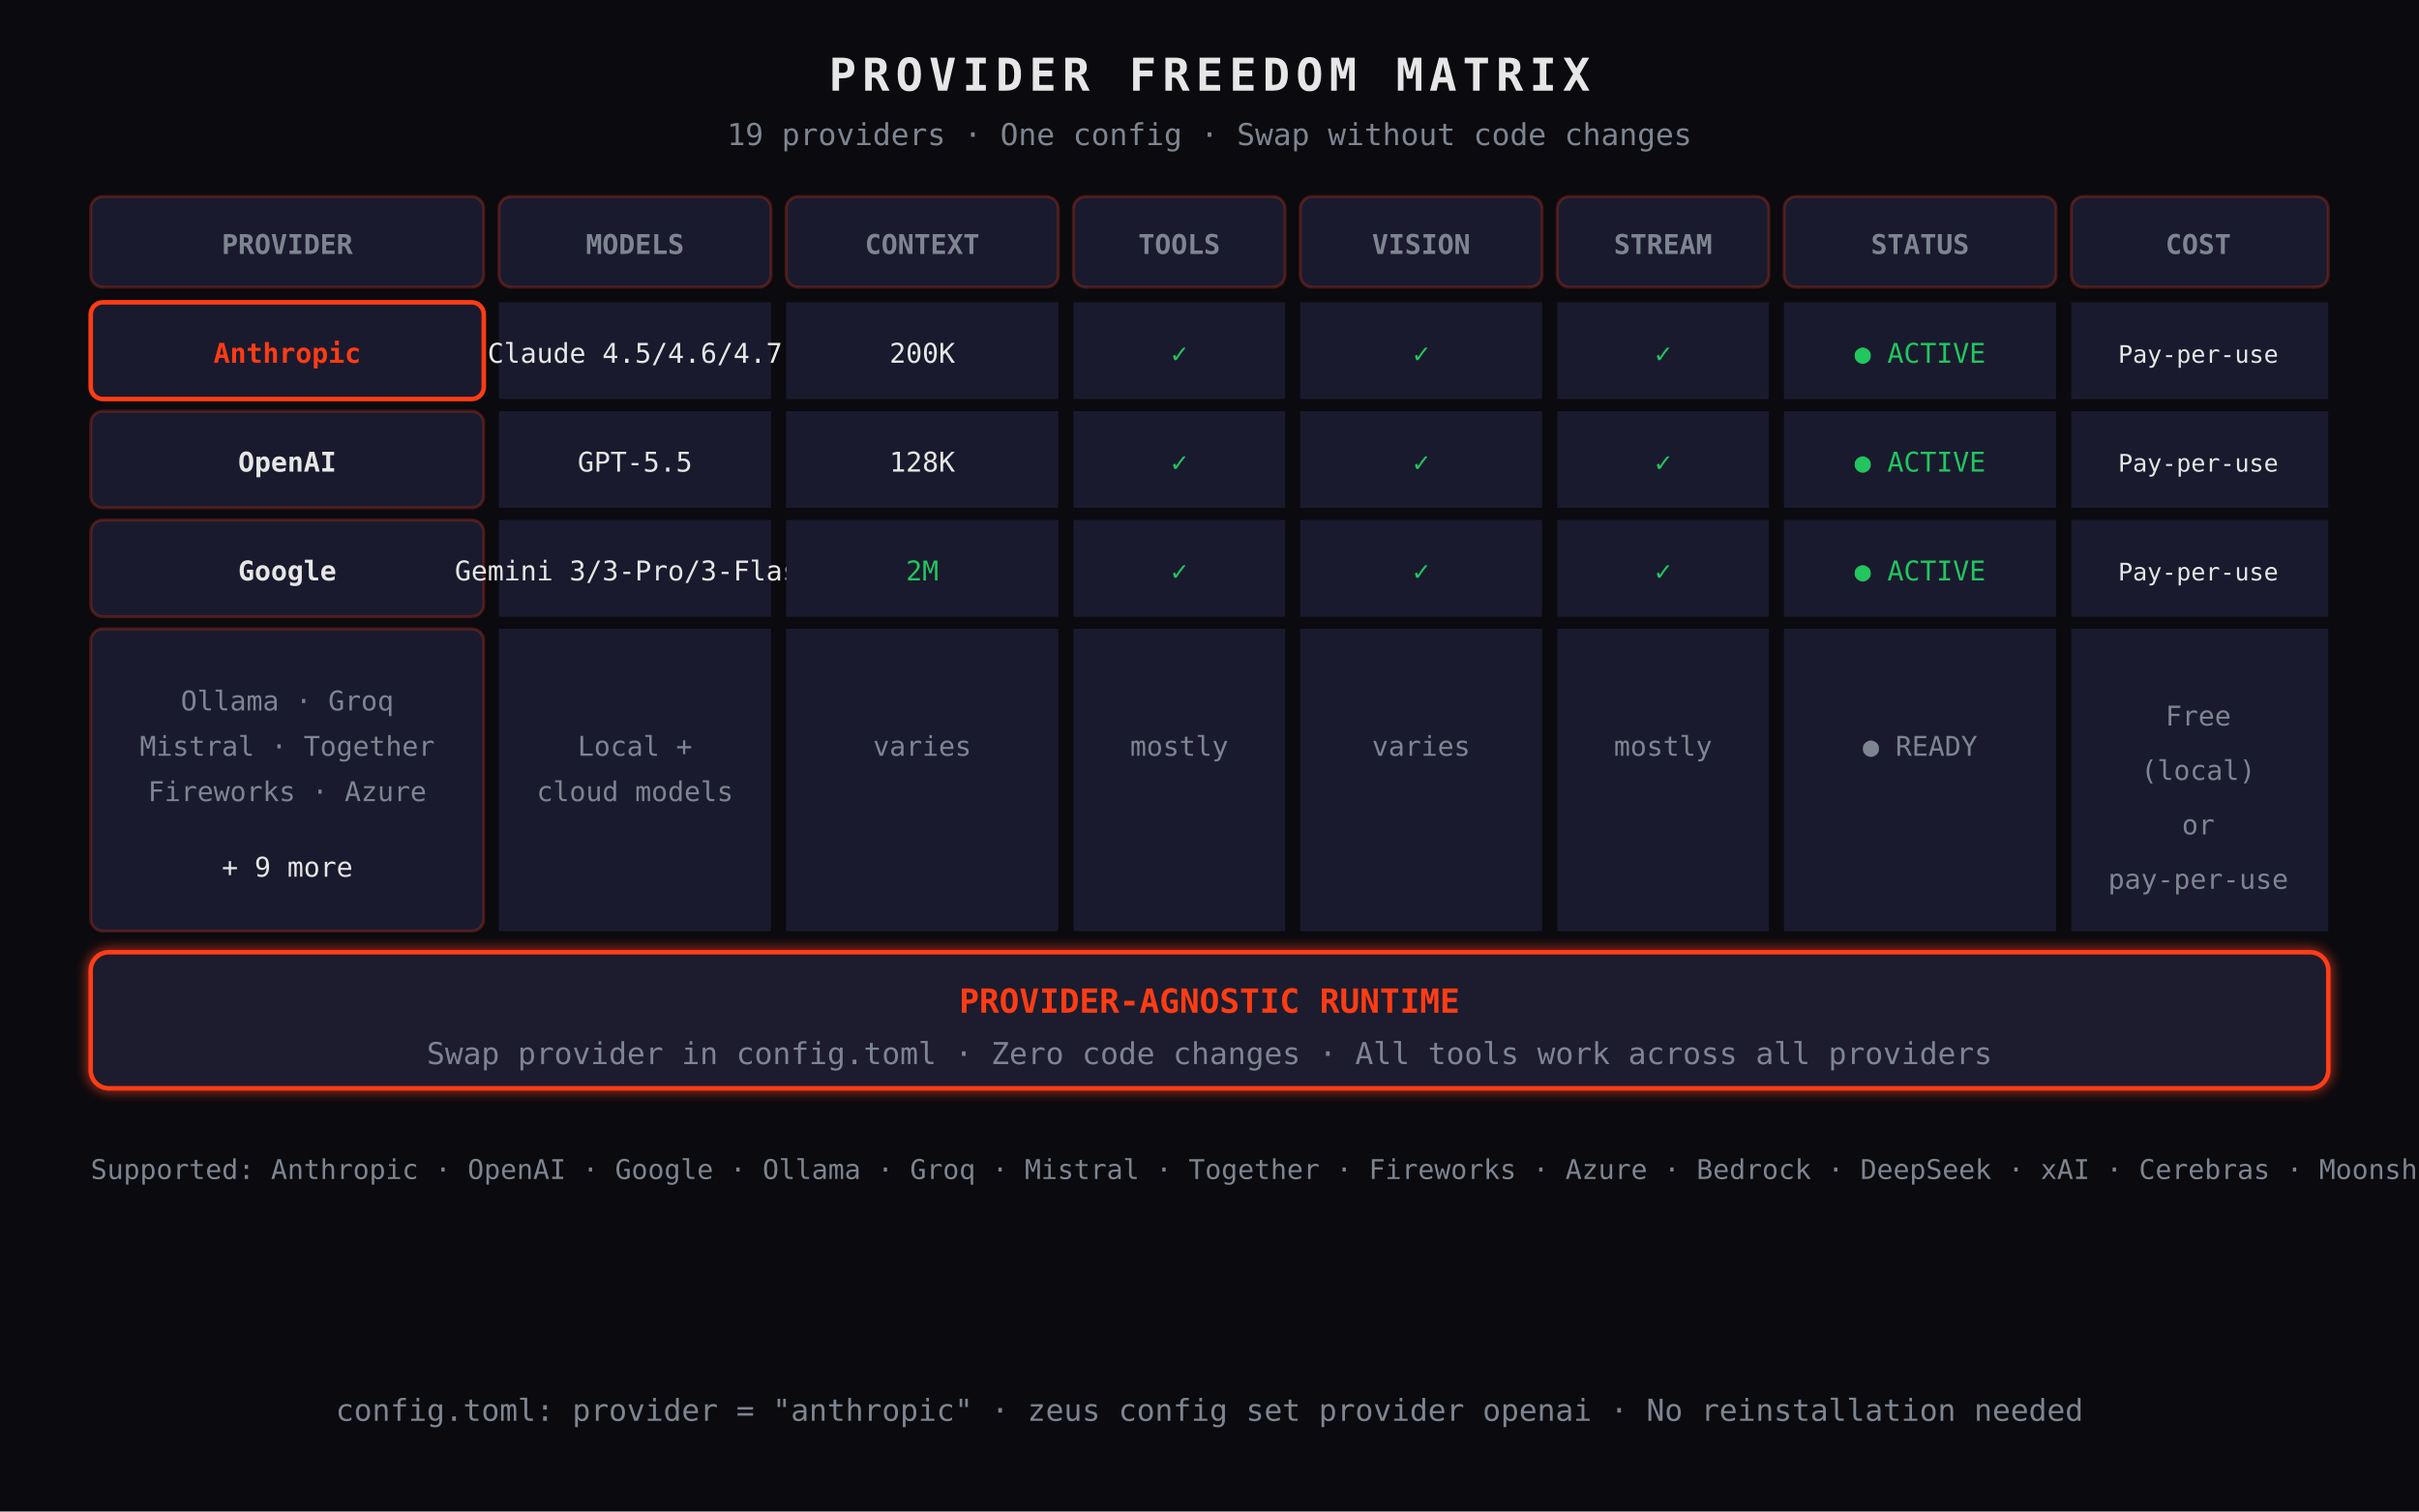
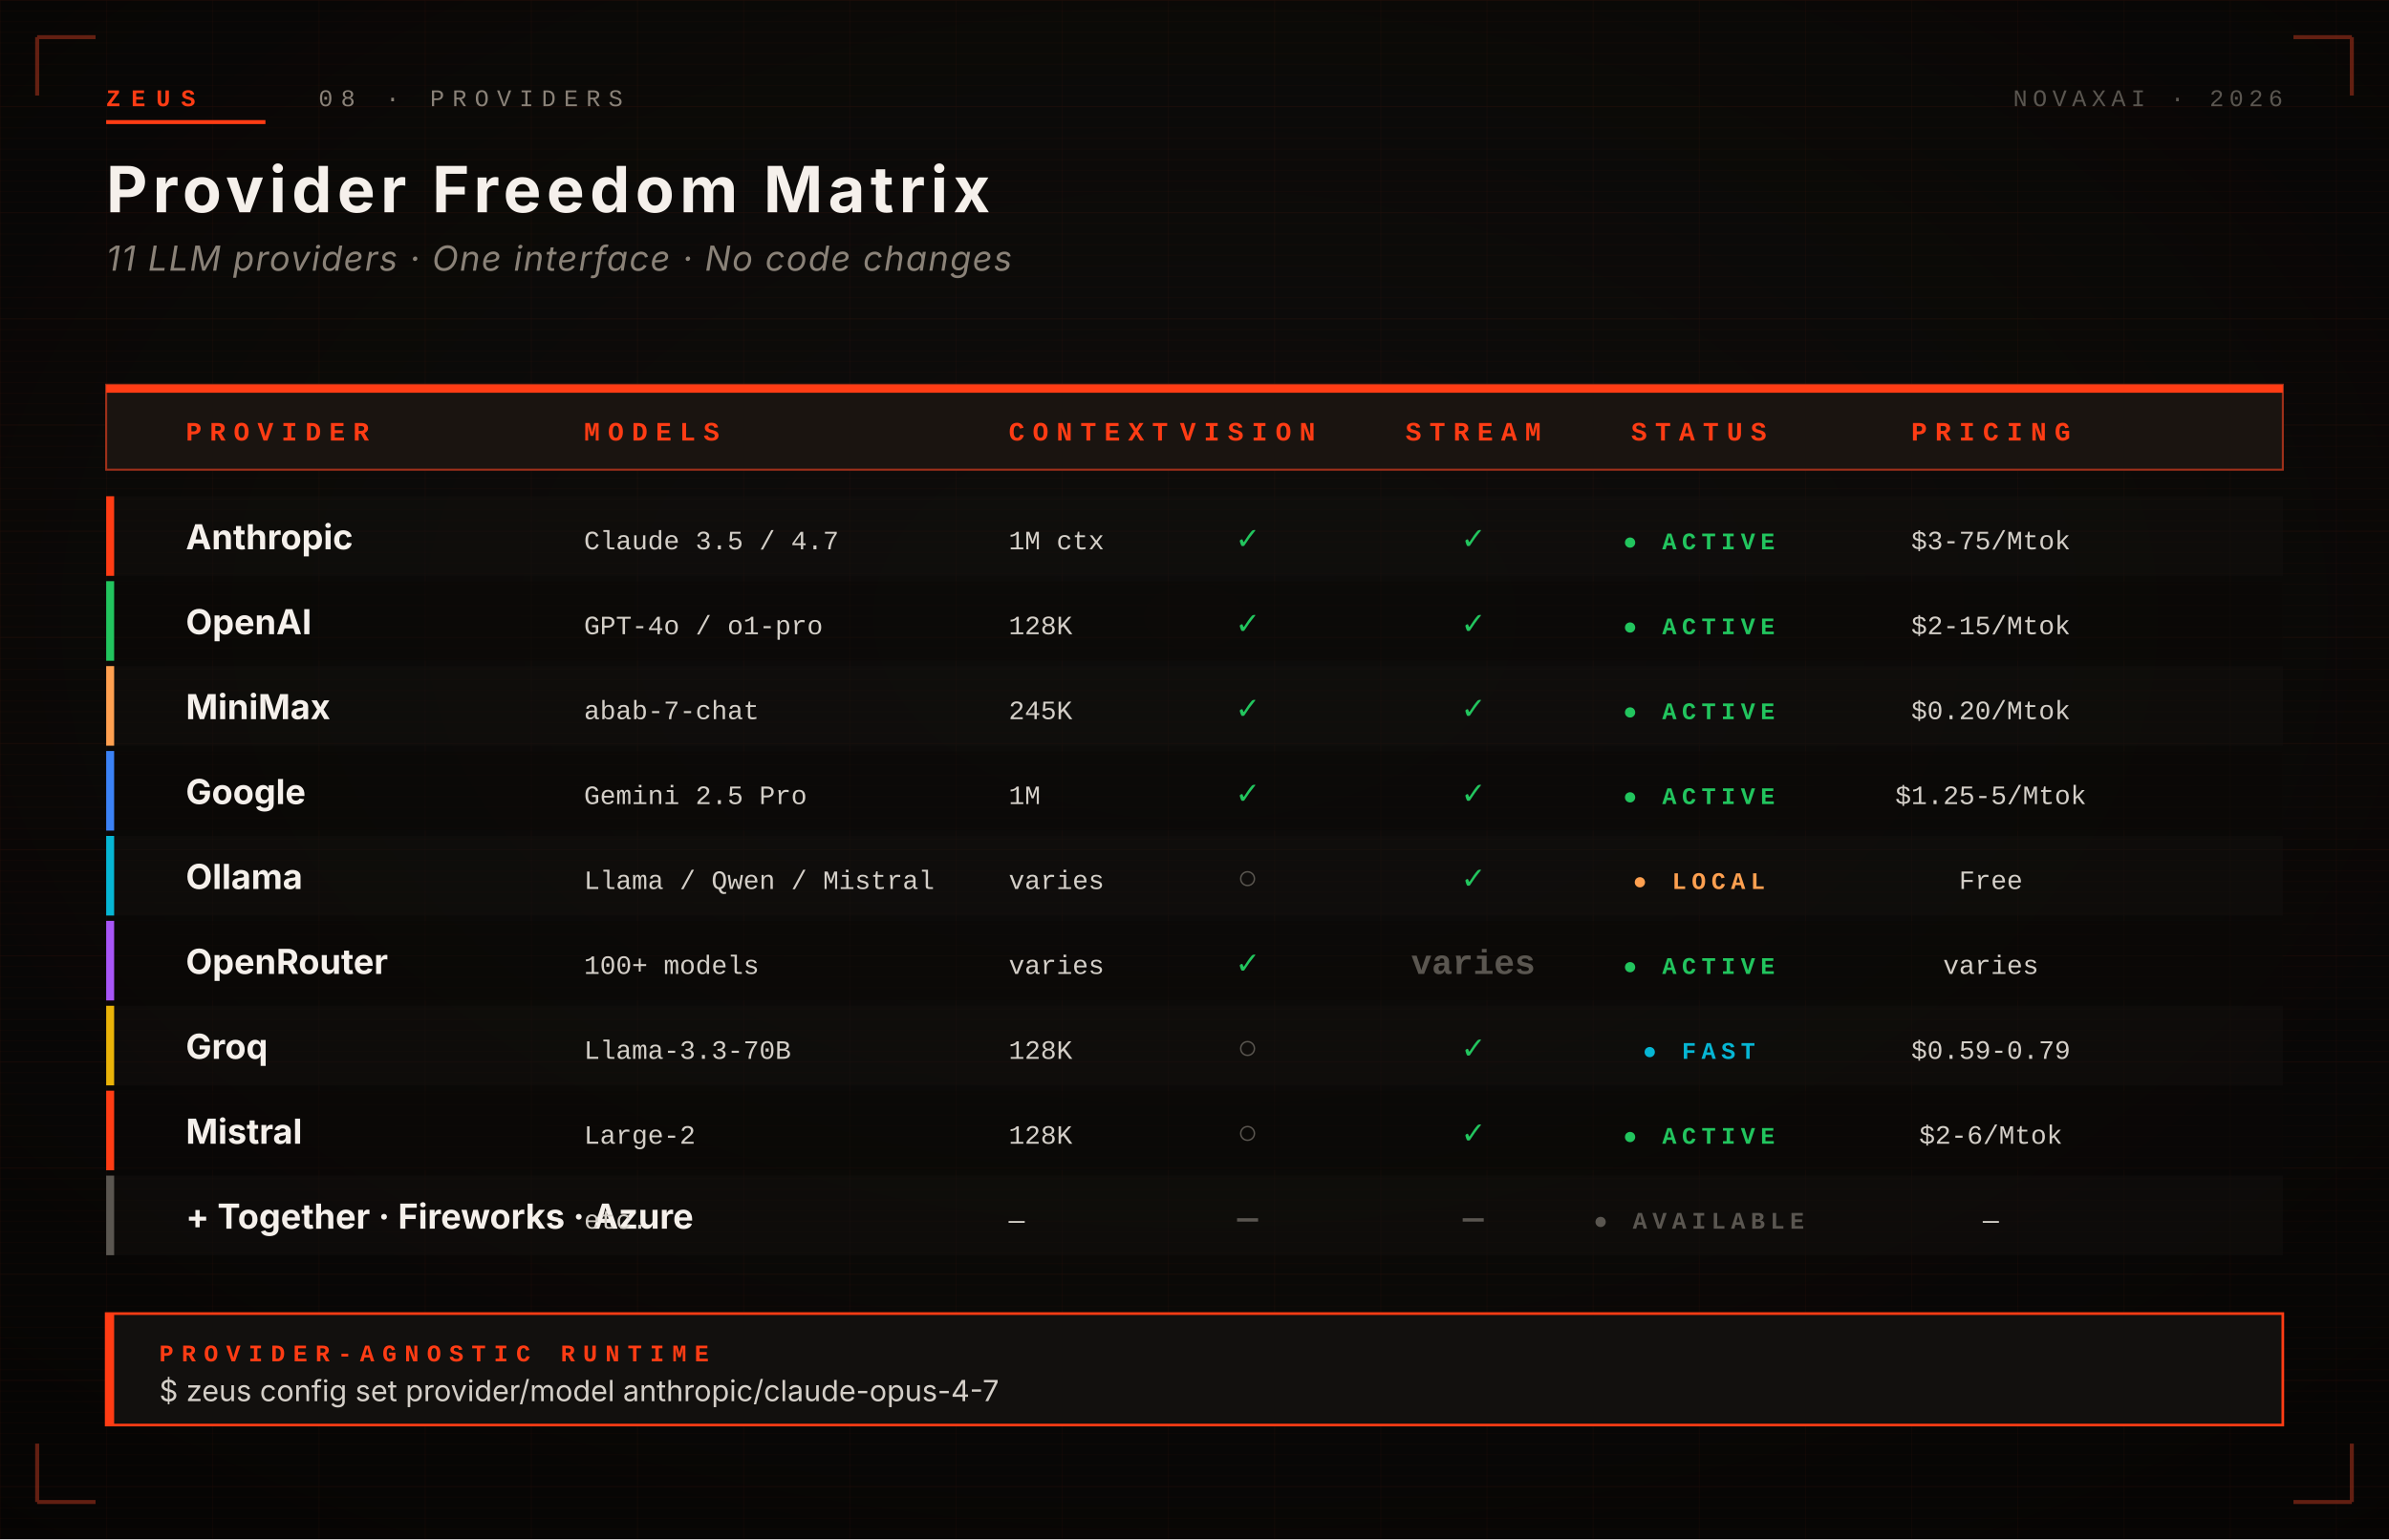
- <svg xmlns="http://www.w3.org/2000/svg" viewBox="0 0 800 500">
+ <svg xmlns="http://www.w3.org/2000/svg" viewBox="0 0 900 580">
  <defs>
-     <filter id="glow" x="-20%" y="-20%" width="140%" height="140%">
-       <feGaussianBlur stdDeviation="2" result="coloredBlur" />
+     <filter id="glow-soft" x="-50%" y="-50%" width="200%" height="200%">
+       <feGaussianBlur stdDeviation="4" result="b" />
      <feMerge>
-         <feMergeNode in="coloredBlur" />
+         <feMergeNode in="b" />
        <feMergeNode in="SourceGraphic" />
      </feMerge>
    </filter>
+     <filter id="glow-strong" x="-100%" y="-100%" width="300%" height="300%">
+       <feGaussianBlur stdDeviation="8" result="b1" />
+       <feGaussianBlur stdDeviation="3" in="SourceGraphic" result="b2" />
+       <feMerge>
+         <feMergeNode in="b1" />
+         <feMergeNode in="b2" />
+         <feMergeNode in="SourceGraphic" />
+       </feMerge>
+     </filter>
+     <filter id="glow-inner" x="-20%" y="-20%" width="140%" height="140%">
+       <feGaussianBlur stdDeviation="2" result="b" />
+       <feMerge>
+         <feMergeNode in="b" />
+         <feMergeNode in="SourceGraphic" />
+       </feMerge>
+     </filter>
+     <radialGradient id="bg-rad" cx="50%" cy="40%" r="80%">
+       <stop offset="0%" stop-color="#12100e" stop-opacity="0.7" />
+       <stop offset="100%" stop-color="#050403" stop-opacity="1" />
+     </radialGradient>
+     <pattern id="scanlines" x="0" y="0" width="4" height="4" patternUnits="userSpaceOnUse">
+       <line x1="0" y1="0" x2="4" y2="0" stroke="#ff3c14" stroke-width="0.4" opacity="0.04" />
+     </pattern>
+     <pattern id="grid" x="0" y="0" width="40" height="40" patternUnits="userSpaceOnUse">
+       <path d="M 40 0 L 0 0 0 40" fill="none" stroke="#ff3c14" stroke-width="0.5" opacity="0.05" />
+     </pattern>
+     <marker id="arrow" markerWidth="10" markerHeight="10" refX="9" refY="5" orient="auto">
+       <path d="M0,1 L0,9 L10,5 Z" fill="#ff3c14" />
+     </marker>
+     <marker id="arrow-amber" markerWidth="10" markerHeight="10" refX="9" refY="5" orient="auto">
+       <path d="M0,1 L0,9 L10,5 Z" fill="#ffa050" />
+     </marker>
+     <marker id="arrow-green" markerWidth="10" markerHeight="10" refX="9" refY="5" orient="auto">
+       <path d="M0,1 L0,9 L10,5 Z" fill="#22c55e" />
+     </marker>
+     <marker id="arrow-cyan" markerWidth="10" markerHeight="10" refX="9" refY="5" orient="auto">
+       <path d="M0,1 L0,9 L10,5 Z" fill="#06b6d4" />
+     </marker>
+     <radialGradient id="core-rad" cx="50%" cy="50%" r="50%">
+       <stop offset="0%" stop-color="#ff6842" stop-opacity="0.9" />
+       <stop offset="60%" stop-color="#ff3c14" stop-opacity="0.4" />
+       <stop offset="100%" stop-color="#ff3c14" stop-opacity="0" />
+     </radialGradient>
+     <radialGradient id="orb-crimson" cx="50%" cy="50%" r="50%">
+       <stop offset="0%" stop-color="#ff3c14" stop-opacity="0.5" />
+       <stop offset="100%" stop-color="#ff3c14" stop-opacity="0" />
+     </radialGradient>
+     <radialGradient id="orb-amber" cx="50%" cy="50%" r="50%">
+       <stop offset="0%" stop-color="#ffa050" stop-opacity="0.4" />
+       <stop offset="100%" stop-color="#ffa050" stop-opacity="0" />
+     </radialGradient>
+     <radialGradient id="orb-green" cx="50%" cy="50%" r="50%">
+       <stop offset="0%" stop-color="#22c55e" stop-opacity="0.3" />
+       <stop offset="100%" stop-color="#22c55e" stop-opacity="0" />
+     </radialGradient>
+     <radialGradient id="orb-cyan" cx="50%" cy="50%" r="50%">
+       <stop offset="0%" stop-color="#06b6d4" stop-opacity="0.4" />
+       <stop offset="100%" stop-color="#06b6d4" stop-opacity="0" />
+     </radialGradient>
  </defs>
-   <rect width="800" height="500" fill="#0a0a0f" />
-   <text x="400" y="30" text-anchor="middle" fill="#e6e6e6" font-family="monospace" font-size="15" font-weight="bold" letter-spacing="2">PROVIDER FREEDOM MATRIX</text>
-   <text x="400" y="48" text-anchor="middle" fill="#7d8590" font-family="monospace" font-size="10">19 providers · One config · Swap without code changes</text>
-   <rect x="30" y="65" width="130" height="30" rx="4" fill="#1a1a2e" stroke="rgba(255,60,20,0.25)" stroke-width="1" />
-   <text x="95" y="84" text-anchor="middle" fill="#7d8590" font-family="monospace" font-size="9" font-weight="bold">PROVIDER</text>
-   <rect x="165" y="65" width="90" height="30" rx="4" fill="#1a1a2e" stroke="rgba(255,60,20,0.25)" stroke-width="1" />
-   <text x="210" y="84" text-anchor="middle" fill="#7d8590" font-family="monospace" font-size="9" font-weight="bold">MODELS</text>
-   <rect x="260" y="65" width="90" height="30" rx="4" fill="#1a1a2e" stroke="rgba(255,60,20,0.25)" stroke-width="1" />
-   <text x="305" y="84" text-anchor="middle" fill="#7d8590" font-family="monospace" font-size="9" font-weight="bold">CONTEXT</text>
-   <rect x="355" y="65" width="70" height="30" rx="4" fill="#1a1a2e" stroke="rgba(255,60,20,0.25)" stroke-width="1" />
-   <text x="390" y="84" text-anchor="middle" fill="#7d8590" font-family="monospace" font-size="9" font-weight="bold">TOOLS</text>
-   <rect x="430" y="65" width="80" height="30" rx="4" fill="#1a1a2e" stroke="rgba(255,60,20,0.25)" stroke-width="1" />
-   <text x="470" y="84" text-anchor="middle" fill="#7d8590" font-family="monospace" font-size="9" font-weight="bold">VISION</text>
-   <rect x="515" y="65" width="70" height="30" rx="4" fill="#1a1a2e" stroke="rgba(255,60,20,0.25)" stroke-width="1" />
-   <text x="550" y="84" text-anchor="middle" fill="#7d8590" font-family="monospace" font-size="9" font-weight="bold">STREAM</text>
-   <rect x="590" y="65" width="90" height="30" rx="4" fill="#1a1a2e" stroke="rgba(255,60,20,0.25)" stroke-width="1" />
-   <text x="635" y="84" text-anchor="middle" fill="#7d8590" font-family="monospace" font-size="9" font-weight="bold">STATUS</text>
-   <rect x="685" y="65" width="85" height="30" rx="4" fill="#1a1a2e" stroke="rgba(255,60,20,0.25)" stroke-width="1" />
-   <text x="727" y="84" text-anchor="middle" fill="#7d8590" font-family="monospace" font-size="9" font-weight="bold">COST</text>
-   <rect x="30" y="100" width="130" height="32" rx="4" fill="#1a1a2e" stroke="#ff3c14" stroke-width="1.5" />
-   <text x="95" y="120" text-anchor="middle" fill="#ff3c14" font-family="monospace" font-size="9" font-weight="bold">Anthropic</text>
-   <rect x="165" y="100" width="90" height="32" rx="0" fill="#1a1a2e" stroke="none" />
-   <text x="210" y="120" text-anchor="middle" fill="#e6e6e6" font-family="monospace" font-size="9">Claude 4.5/4.6/4.7</text>
-   <rect x="260" y="100" width="90" height="32" rx="0" fill="#1a1a2e" stroke="none" />
-   <text x="305" y="120" text-anchor="middle" fill="#e6e6e6" font-family="monospace" font-size="9">200K</text>
-   <rect x="355" y="100" width="70" height="32" rx="0" fill="#1a1a2e" stroke="none" />
-   <text x="390" y="120" text-anchor="middle" fill="#22c55e" font-family="monospace" font-size="9">✓</text>
-   <rect x="430" y="100" width="80" height="32" rx="0" fill="#1a1a2e" stroke="none" />
-   <text x="470" y="120" text-anchor="middle" fill="#22c55e" font-family="monospace" font-size="9">✓</text>
-   <rect x="515" y="100" width="70" height="32" rx="0" fill="#1a1a2e" stroke="none" />
-   <text x="550" y="120" text-anchor="middle" fill="#22c55e" font-family="monospace" font-size="9">✓</text>
-   <rect x="590" y="100" width="90" height="32" rx="0" fill="#1a1a2e" stroke="none" />
-   <text x="635" y="120" text-anchor="middle" fill="#22c55e" font-family="monospace" font-size="9">● ACTIVE</text>
-   <rect x="685" y="100" width="85" height="32" rx="0 4 4 0" fill="#1a1a2e" stroke="none" />
-   <text x="727" y="120" text-anchor="middle" fill="#e6e6e6" font-family="monospace" font-size="8">Pay-per-use</text>
-   <rect x="30" y="136" width="130" height="32" rx="4" fill="#1a1a2e" stroke="rgba(255,60,20,0.25)" stroke-width="1" />
-   <text x="95" y="156" text-anchor="middle" fill="#e6e6e6" font-family="monospace" font-size="9" font-weight="bold">OpenAI</text>
-   <rect x="165" y="136" width="90" height="32" rx="0" fill="#1a1a2e" stroke="none" />
-   <text x="210" y="156" text-anchor="middle" fill="#e6e6e6" font-family="monospace" font-size="9">GPT-5.5</text>
-   <rect x="260" y="136" width="90" height="32" rx="0" fill="#1a1a2e" stroke="none" />
-   <text x="305" y="156" text-anchor="middle" fill="#e6e6e6" font-family="monospace" font-size="9">128K</text>
-   <rect x="355" y="136" width="70" height="32" rx="0" fill="#1a1a2e" stroke="none" />
-   <text x="390" y="156" text-anchor="middle" fill="#22c55e" font-family="monospace" font-size="9">✓</text>
-   <rect x="430" y="136" width="80" height="32" rx="0" fill="#1a1a2e" stroke="none" />
-   <text x="470" y="156" text-anchor="middle" fill="#22c55e" font-family="monospace" font-size="9">✓</text>
-   <rect x="515" y="136" width="70" height="32" rx="0" fill="#1a1a2e" stroke="none" />
-   <text x="550" y="156" text-anchor="middle" fill="#22c55e" font-family="monospace" font-size="9">✓</text>
-   <rect x="590" y="136" width="90" height="32" rx="0" fill="#1a1a2e" stroke="none" />
-   <text x="635" y="156" text-anchor="middle" fill="#22c55e" font-family="monospace" font-size="9">● ACTIVE</text>
-   <rect x="685" y="136" width="85" height="32" rx="0 4 4 0" fill="#1a1a2e" stroke="none" />
-   <text x="727" y="156" text-anchor="middle" fill="#e6e6e6" font-family="monospace" font-size="8">Pay-per-use</text>
-   <rect x="30" y="172" width="130" height="32" rx="4" fill="#1a1a2e" stroke="rgba(255,60,20,0.25)" stroke-width="1" />
-   <text x="95" y="192" text-anchor="middle" fill="#e6e6e6" font-family="monospace" font-size="9" font-weight="bold">Google</text>
-   <rect x="165" y="172" width="90" height="32" rx="0" fill="#1a1a2e" stroke="none" />
-   <text x="210" y="192" text-anchor="middle" fill="#e6e6e6" font-family="monospace" font-size="9">Gemini 3/3-Pro/3-Flash</text>
-   <rect x="260" y="172" width="90" height="32" rx="0" fill="#1a1a2e" stroke="none" />
-   <text x="305" y="192" text-anchor="middle" fill="#22c55e" font-family="monospace" font-size="9">2M</text>
-   <rect x="355" y="172" width="70" height="32" rx="0" fill="#1a1a2e" stroke="none" />
-   <text x="390" y="192" text-anchor="middle" fill="#22c55e" font-family="monospace" font-size="9">✓</text>
-   <rect x="430" y="172" width="80" height="32" rx="0" fill="#1a1a2e" stroke="none" />
-   <text x="470" y="192" text-anchor="middle" fill="#22c55e" font-family="monospace" font-size="9">✓</text>
-   <rect x="515" y="172" width="70" height="32" rx="0" fill="#1a1a2e" stroke="none" />
-   <text x="550" y="192" text-anchor="middle" fill="#22c55e" font-family="monospace" font-size="9">✓</text>
-   <rect x="590" y="172" width="90" height="32" rx="0" fill="#1a1a2e" stroke="none" />
-   <text x="635" y="192" text-anchor="middle" fill="#22c55e" font-family="monospace" font-size="9">● ACTIVE</text>
-   <rect x="685" y="172" width="85" height="32" rx="0 4 4 0" fill="#1a1a2e" stroke="none" />
-   <text x="727" y="192" text-anchor="middle" fill="#e6e6e6" font-family="monospace" font-size="8">Pay-per-use</text>
-   <rect x="30" y="208" width="130" height="100" rx="4" fill="#1a1a2e" stroke="rgba(255,60,20,0.25)" stroke-width="1" />
-   <text x="95" y="235" text-anchor="middle" fill="#7d8590" font-family="monospace" font-size="9">Ollama · Groq</text>
-   <text x="95" y="250" text-anchor="middle" fill="#7d8590" font-family="monospace" font-size="9">Mistral · Together</text>
-   <text x="95" y="265" text-anchor="middle" fill="#7d8590" font-family="monospace" font-size="9">Fireworks · Azure</text>
-   <text x="95" y="290" text-anchor="middle" fill="#e6e6e6" font-family="monospace" font-size="9">+ 9 more</text>
-   <rect x="165" y="208" width="90" height="100" rx="0" fill="#1a1a2e" stroke="none" />
-   <text x="210" y="250" text-anchor="middle" fill="#7d8590" font-family="monospace" font-size="9">Local +</text>
-   <text x="210" y="265" text-anchor="middle" fill="#7d8590" font-family="monospace" font-size="9">cloud models</text>
-   <rect x="260" y="208" width="90" height="100" rx="0" fill="#1a1a2e" stroke="none" />
-   <text x="305" y="250" text-anchor="middle" fill="#7d8590" font-family="monospace" font-size="9">varies</text>
-   <rect x="355" y="208" width="70" height="100" rx="0" fill="#1a1a2e" stroke="none" />
-   <text x="390" y="250" text-anchor="middle" fill="#7d8590" font-family="monospace" font-size="9">mostly</text>
-   <rect x="430" y="208" width="80" height="100" rx="0" fill="#1a1a2e" stroke="none" />
-   <text x="470" y="250" text-anchor="middle" fill="#7d8590" font-family="monospace" font-size="9">varies</text>
-   <rect x="515" y="208" width="70" height="100" rx="0" fill="#1a1a2e" stroke="none" />
-   <text x="550" y="250" text-anchor="middle" fill="#7d8590" font-family="monospace" font-size="9">mostly</text>
-   <rect x="590" y="208" width="90" height="100" rx="0" fill="#1a1a2e" stroke="none" />
-   <text x="635" y="250" text-anchor="middle" fill="#7d8590" font-family="monospace" font-size="9">● READY</text>
-   <rect x="685" y="208" width="85" height="100" rx="0 4 4 0" fill="#1a1a2e" stroke="none" />
-   <text x="727" y="240" text-anchor="middle" fill="#7d8590" font-family="monospace" font-size="9">Free</text>
-   <text x="727" y="258" text-anchor="middle" fill="#7d8590" font-family="monospace" font-size="9">(local)</text>
-   <text x="727" y="276" text-anchor="middle" fill="#7d8590" font-family="monospace" font-size="9">or</text>
-   <text x="727" y="294" text-anchor="middle" fill="#7d8590" font-family="monospace" font-size="9">pay-per-use</text>
-   <rect x="30" y="315" width="740" height="45" rx="6" fill="#1a1a2e" stroke="#ff3c14" stroke-width="1.5" filter="url(#glow)" />
-   <text x="400" y="335" text-anchor="middle" fill="#ff3c14" font-family="monospace" font-size="11" font-weight="bold">PROVIDER-AGNOSTIC RUNTIME</text>
-   <text x="400" y="352" text-anchor="middle" fill="#7d8590" font-family="monospace" font-size="10">Swap provider in config.toml · Zero code changes · All tools work across all providers</text>
-   <text x="30" y="390" text-anchor="left" fill="#7d8590" font-family="monospace" font-size="9">Supported: Anthropic · OpenAI · Google · Ollama · Groq · Mistral · Together · Fireworks · Azure · Bedrock · DeepSeek · xAI · Cerebras · Moonshot · Zhipu · Qwen · Novita · Lepton · AiDev · Hyper</text>
-   <text x="400" y="470" text-anchor="middle" fill="#7d8590" font-family="monospace" font-size="10">config.toml: provider = "anthropic" · zeus config set provider openai · No reinstallation needed</text>
+   <rect width="900" height="580" fill="#050403" />
+   <rect width="900" height="580" fill="url(#bg-rad)" />
+   <rect width="900" height="580" fill="url(#grid)" />
+   <rect width="900" height="580" fill="url(#scanlines)" />
+   <g stroke="#a0301a" stroke-width="1.5" fill="none" opacity="0.6">
+     <path d="M 14 14 L 14 36 M 14 14 L 36 14" />
+     <path d="M 886 14 L 886 36 M 886 14 L 864 14" />
+     <path d="M 14 566 L 14 544 M 14 566 L 36 566" />
+     <path d="M 886 566 L 886 544 M 886 566 L 864 566" />
+   </g>
+   <line x1="40" y1="46" x2="100" y2="46" stroke="#ff3c14" stroke-width="1.5" />
+   <text x="40" y="40" font-family="'JetBrains Mono', 'IBM Plex Mono', 'Courier New', monospace" font-size="9" fill="#ff3c14" font-weight="700" letter-spacing="4">ZEUS</text>
+   <text x="120" y="40" font-family="'JetBrains Mono', 'IBM Plex Mono', 'Courier New', monospace" font-size="9" fill="#8a8278" letter-spacing="3">08 · PROVIDERS</text>
+   <text x="860" y="40" font-family="'JetBrains Mono', 'IBM Plex Mono', 'Courier New', monospace" font-size="9" fill="#5a5650" text-anchor="end" letter-spacing="2">NOVAXAI · 2026</text>
+   <text x="40" y="80" font-family="Tektur, 'Tektur', 'Inter', 'Helvetica Neue', sans-serif" font-size="24" fill="#f5f0eb" font-weight="700" letter-spacing="2">Provider Freedom Matrix</text>
+   <text x="40" y="102" font-family="Rajdhani, 'Rajdhani', 'Inter', 'Helvetica Neue', sans-serif" font-size="13" fill="#8a8278" font-style="italic" letter-spacing="0.5">11 LLM providers · One interface · No code changes</text>
+   <rect x="40" y="145" width="820" height="32" fill="#1a1410" stroke="#a0301a" stroke-width="0.75" />
+   <rect x="40" y="145" width="820" height="3" fill="#ff3c14" />
+   <text x="70" y="166" text-anchor="start" font-family="'JetBrains Mono', 'IBM Plex Mono', 'Courier New', monospace" font-size="10" fill="#ff3c14" font-weight="700" letter-spacing="3">PROVIDER</text>
+   <text x="220" y="166" text-anchor="start" font-family="'JetBrains Mono', 'IBM Plex Mono', 'Courier New', monospace" font-size="10" fill="#ff3c14" font-weight="700" letter-spacing="3">MODELS</text>
+   <text x="380" y="166" text-anchor="start" font-family="'JetBrains Mono', 'IBM Plex Mono', 'Courier New', monospace" font-size="10" fill="#ff3c14" font-weight="700" letter-spacing="3">CONTEXT</text>
+   <text x="470" y="166" text-anchor="middle" font-family="'JetBrains Mono', 'IBM Plex Mono', 'Courier New', monospace" font-size="10" fill="#ff3c14" font-weight="700" letter-spacing="3">VISION</text>
+   <text x="555" y="166" text-anchor="middle" font-family="'JetBrains Mono', 'IBM Plex Mono', 'Courier New', monospace" font-size="10" fill="#ff3c14" font-weight="700" letter-spacing="3">STREAM</text>
+   <text x="640" y="166" text-anchor="middle" font-family="'JetBrains Mono', 'IBM Plex Mono', 'Courier New', monospace" font-size="10" fill="#ff3c14" font-weight="700" letter-spacing="3">STATUS</text>
+   <text x="750" y="166" text-anchor="middle" font-family="'JetBrains Mono', 'IBM Plex Mono', 'Courier New', monospace" font-size="10" fill="#ff3c14" font-weight="700" letter-spacing="3">PRICING</text>
+   <rect x="40" y="187" width="820" height="30" fill="#12100e" opacity="0.5" />
+   <rect x="40" y="187" width="3" height="30" fill="#ff3c14" />
+   <text x="70" y="207" font-family="Tektur, 'Tektur', 'Inter', 'Helvetica Neue', sans-serif" font-size="13" fill="#f5f0eb" font-weight="700">Anthropic</text>
+   <text x="220" y="207" font-family="'JetBrains Mono', 'IBM Plex Mono', 'Courier New', monospace" font-size="10" fill="#d4cfc8">Claude 3.5 / 4.7</text>
+   <text x="380" y="207" font-family="'JetBrains Mono', 'IBM Plex Mono', 'Courier New', monospace" font-size="10" fill="#d4cfc8">1M ctx</text>
+   <text x="470" y="207" text-anchor="middle" font-family="'JetBrains Mono', 'IBM Plex Mono', 'Courier New', monospace" font-size="13" fill="#22c55e" font-weight="700">✓</text>
+   <text x="555" y="207" text-anchor="middle" font-family="'JetBrains Mono', 'IBM Plex Mono', 'Courier New', monospace" font-size="13" fill="#22c55e" font-weight="700">✓</text>
+   <text x="640" y="207" text-anchor="middle" font-family="'JetBrains Mono', 'IBM Plex Mono', 'Courier New', monospace" font-size="9" fill="#22c55e" font-weight="700" letter-spacing="2">● ACTIVE</text>
+   <text x="750" y="207" text-anchor="middle" font-family="'JetBrains Mono', 'IBM Plex Mono', 'Courier New', monospace" font-size="10" fill="#d4cfc8">$3-75/Mtok</text>
+   <rect x="40" y="219" width="820" height="30" fill="#0a0806" opacity="0.5" />
+   <rect x="40" y="219" width="3" height="30" fill="#22c55e" />
+   <text x="70" y="239" font-family="Tektur, 'Tektur', 'Inter', 'Helvetica Neue', sans-serif" font-size="13" fill="#f5f0eb" font-weight="700">OpenAI</text>
+   <text x="220" y="239" font-family="'JetBrains Mono', 'IBM Plex Mono', 'Courier New', monospace" font-size="10" fill="#d4cfc8">GPT-4o / o1-pro</text>
+   <text x="380" y="239" font-family="'JetBrains Mono', 'IBM Plex Mono', 'Courier New', monospace" font-size="10" fill="#d4cfc8">128K</text>
+   <text x="470" y="239" text-anchor="middle" font-family="'JetBrains Mono', 'IBM Plex Mono', 'Courier New', monospace" font-size="13" fill="#22c55e" font-weight="700">✓</text>
+   <text x="555" y="239" text-anchor="middle" font-family="'JetBrains Mono', 'IBM Plex Mono', 'Courier New', monospace" font-size="13" fill="#22c55e" font-weight="700">✓</text>
+   <text x="640" y="239" text-anchor="middle" font-family="'JetBrains Mono', 'IBM Plex Mono', 'Courier New', monospace" font-size="9" fill="#22c55e" font-weight="700" letter-spacing="2">● ACTIVE</text>
+   <text x="750" y="239" text-anchor="middle" font-family="'JetBrains Mono', 'IBM Plex Mono', 'Courier New', monospace" font-size="10" fill="#d4cfc8">$2-15/Mtok</text>
+   <rect x="40" y="251" width="820" height="30" fill="#12100e" opacity="0.5" />
+   <rect x="40" y="251" width="3" height="30" fill="#ffa050" />
+   <text x="70" y="271" font-family="Tektur, 'Tektur', 'Inter', 'Helvetica Neue', sans-serif" font-size="13" fill="#f5f0eb" font-weight="700">MiniMax</text>
+   <text x="220" y="271" font-family="'JetBrains Mono', 'IBM Plex Mono', 'Courier New', monospace" font-size="10" fill="#d4cfc8">abab-7-chat</text>
+   <text x="380" y="271" font-family="'JetBrains Mono', 'IBM Plex Mono', 'Courier New', monospace" font-size="10" fill="#d4cfc8">245K</text>
+   <text x="470" y="271" text-anchor="middle" font-family="'JetBrains Mono', 'IBM Plex Mono', 'Courier New', monospace" font-size="13" fill="#22c55e" font-weight="700">✓</text>
+   <text x="555" y="271" text-anchor="middle" font-family="'JetBrains Mono', 'IBM Plex Mono', 'Courier New', monospace" font-size="13" fill="#22c55e" font-weight="700">✓</text>
+   <text x="640" y="271" text-anchor="middle" font-family="'JetBrains Mono', 'IBM Plex Mono', 'Courier New', monospace" font-size="9" fill="#22c55e" font-weight="700" letter-spacing="2">● ACTIVE</text>
+   <text x="750" y="271" text-anchor="middle" font-family="'JetBrains Mono', 'IBM Plex Mono', 'Courier New', monospace" font-size="10" fill="#d4cfc8">$0.20/Mtok</text>
+   <rect x="40" y="283" width="820" height="30" fill="#0a0806" opacity="0.5" />
+   <rect x="40" y="283" width="3" height="30" fill="#3b82f6" />
+   <text x="70" y="303" font-family="Tektur, 'Tektur', 'Inter', 'Helvetica Neue', sans-serif" font-size="13" fill="#f5f0eb" font-weight="700">Google</text>
+   <text x="220" y="303" font-family="'JetBrains Mono', 'IBM Plex Mono', 'Courier New', monospace" font-size="10" fill="#d4cfc8">Gemini 2.5 Pro</text>
+   <text x="380" y="303" font-family="'JetBrains Mono', 'IBM Plex Mono', 'Courier New', monospace" font-size="10" fill="#d4cfc8">1M</text>
+   <text x="470" y="303" text-anchor="middle" font-family="'JetBrains Mono', 'IBM Plex Mono', 'Courier New', monospace" font-size="13" fill="#22c55e" font-weight="700">✓</text>
+   <text x="555" y="303" text-anchor="middle" font-family="'JetBrains Mono', 'IBM Plex Mono', 'Courier New', monospace" font-size="13" fill="#22c55e" font-weight="700">✓</text>
+   <text x="640" y="303" text-anchor="middle" font-family="'JetBrains Mono', 'IBM Plex Mono', 'Courier New', monospace" font-size="9" fill="#22c55e" font-weight="700" letter-spacing="2">● ACTIVE</text>
+   <text x="750" y="303" text-anchor="middle" font-family="'JetBrains Mono', 'IBM Plex Mono', 'Courier New', monospace" font-size="10" fill="#d4cfc8">$1.25-5/Mtok</text>
+   <rect x="40" y="315" width="820" height="30" fill="#12100e" opacity="0.5" />
+   <rect x="40" y="315" width="3" height="30" fill="#06b6d4" />
+   <text x="70" y="335" font-family="Tektur, 'Tektur', 'Inter', 'Helvetica Neue', sans-serif" font-size="13" fill="#f5f0eb" font-weight="700">Ollama</text>
+   <text x="220" y="335" font-family="'JetBrains Mono', 'IBM Plex Mono', 'Courier New', monospace" font-size="10" fill="#d4cfc8">Llama / Qwen / Mistral</text>
+   <text x="380" y="335" font-family="'JetBrains Mono', 'IBM Plex Mono', 'Courier New', monospace" font-size="10" fill="#d4cfc8">varies</text>
+   <text x="470" y="335" text-anchor="middle" font-family="'JetBrains Mono', 'IBM Plex Mono', 'Courier New', monospace" font-size="13" fill="#5a5650" font-weight="700">○</text>
+   <text x="555" y="335" text-anchor="middle" font-family="'JetBrains Mono', 'IBM Plex Mono', 'Courier New', monospace" font-size="13" fill="#22c55e" font-weight="700">✓</text>
+   <text x="640" y="335" text-anchor="middle" font-family="'JetBrains Mono', 'IBM Plex Mono', 'Courier New', monospace" font-size="9" fill="#ffa050" font-weight="700" letter-spacing="2">● LOCAL</text>
+   <text x="750" y="335" text-anchor="middle" font-family="'JetBrains Mono', 'IBM Plex Mono', 'Courier New', monospace" font-size="10" fill="#d4cfc8">Free</text>
+   <rect x="40" y="347" width="820" height="30" fill="#0a0806" opacity="0.5" />
+   <rect x="40" y="347" width="3" height="30" fill="#a855f7" />
+   <text x="70" y="367" font-family="Tektur, 'Tektur', 'Inter', 'Helvetica Neue', sans-serif" font-size="13" fill="#f5f0eb" font-weight="700">OpenRouter</text>
+   <text x="220" y="367" font-family="'JetBrains Mono', 'IBM Plex Mono', 'Courier New', monospace" font-size="10" fill="#d4cfc8">100+ models</text>
+   <text x="380" y="367" font-family="'JetBrains Mono', 'IBM Plex Mono', 'Courier New', monospace" font-size="10" fill="#d4cfc8">varies</text>
+   <text x="470" y="367" text-anchor="middle" font-family="'JetBrains Mono', 'IBM Plex Mono', 'Courier New', monospace" font-size="13" fill="#22c55e" font-weight="700">✓</text>
+   <text x="555" y="367" text-anchor="middle" font-family="'JetBrains Mono', 'IBM Plex Mono', 'Courier New', monospace" font-size="13" fill="#5a5650" font-weight="700">varies</text>
+   <text x="640" y="367" text-anchor="middle" font-family="'JetBrains Mono', 'IBM Plex Mono', 'Courier New', monospace" font-size="9" fill="#22c55e" font-weight="700" letter-spacing="2">● ACTIVE</text>
+   <text x="750" y="367" text-anchor="middle" font-family="'JetBrains Mono', 'IBM Plex Mono', 'Courier New', monospace" font-size="10" fill="#d4cfc8">varies</text>
+   <rect x="40" y="379" width="820" height="30" fill="#12100e" opacity="0.5" />
+   <rect x="40" y="379" width="3" height="30" fill="#eab308" />
+   <text x="70" y="399" font-family="Tektur, 'Tektur', 'Inter', 'Helvetica Neue', sans-serif" font-size="13" fill="#f5f0eb" font-weight="700">Groq</text>
+   <text x="220" y="399" font-family="'JetBrains Mono', 'IBM Plex Mono', 'Courier New', monospace" font-size="10" fill="#d4cfc8">Llama-3.3-70B</text>
+   <text x="380" y="399" font-family="'JetBrains Mono', 'IBM Plex Mono', 'Courier New', monospace" font-size="10" fill="#d4cfc8">128K</text>
+   <text x="470" y="399" text-anchor="middle" font-family="'JetBrains Mono', 'IBM Plex Mono', 'Courier New', monospace" font-size="13" fill="#5a5650" font-weight="700">○</text>
+   <text x="555" y="399" text-anchor="middle" font-family="'JetBrains Mono', 'IBM Plex Mono', 'Courier New', monospace" font-size="13" fill="#22c55e" font-weight="700">✓</text>
+   <text x="640" y="399" text-anchor="middle" font-family="'JetBrains Mono', 'IBM Plex Mono', 'Courier New', monospace" font-size="9" fill="#06b6d4" font-weight="700" letter-spacing="2">● FAST</text>
+   <text x="750" y="399" text-anchor="middle" font-family="'JetBrains Mono', 'IBM Plex Mono', 'Courier New', monospace" font-size="10" fill="#d4cfc8">$0.59-0.79</text>
+   <rect x="40" y="411" width="820" height="30" fill="#0a0806" opacity="0.5" />
+   <rect x="40" y="411" width="3" height="30" fill="#ff3c14" />
+   <text x="70" y="431" font-family="Tektur, 'Tektur', 'Inter', 'Helvetica Neue', sans-serif" font-size="13" fill="#f5f0eb" font-weight="700">Mistral</text>
+   <text x="220" y="431" font-family="'JetBrains Mono', 'IBM Plex Mono', 'Courier New', monospace" font-size="10" fill="#d4cfc8">Large-2</text>
+   <text x="380" y="431" font-family="'JetBrains Mono', 'IBM Plex Mono', 'Courier New', monospace" font-size="10" fill="#d4cfc8">128K</text>
+   <text x="470" y="431" text-anchor="middle" font-family="'JetBrains Mono', 'IBM Plex Mono', 'Courier New', monospace" font-size="13" fill="#5a5650" font-weight="700">○</text>
+   <text x="555" y="431" text-anchor="middle" font-family="'JetBrains Mono', 'IBM Plex Mono', 'Courier New', monospace" font-size="13" fill="#22c55e" font-weight="700">✓</text>
+   <text x="640" y="431" text-anchor="middle" font-family="'JetBrains Mono', 'IBM Plex Mono', 'Courier New', monospace" font-size="9" fill="#22c55e" font-weight="700" letter-spacing="2">● ACTIVE</text>
+   <text x="750" y="431" text-anchor="middle" font-family="'JetBrains Mono', 'IBM Plex Mono', 'Courier New', monospace" font-size="10" fill="#d4cfc8">$2-6/Mtok</text>
+   <rect x="40" y="443" width="820" height="30" fill="#12100e" opacity="0.5" />
+   <rect x="40" y="443" width="3" height="30" fill="#5a5650" />
+   <text x="70" y="463" font-family="Tektur, 'Tektur', 'Inter', 'Helvetica Neue', sans-serif" font-size="13" fill="#f5f0eb" font-weight="700">+ Together · Fireworks · Azure</text>
+   <text x="220" y="463" font-family="'JetBrains Mono', 'IBM Plex Mono', 'Courier New', monospace" font-size="10" fill="#d4cfc8">etc.</text>
+   <text x="380" y="463" font-family="'JetBrains Mono', 'IBM Plex Mono', 'Courier New', monospace" font-size="10" fill="#d4cfc8">—</text>
+   <text x="470" y="463" text-anchor="middle" font-family="'JetBrains Mono', 'IBM Plex Mono', 'Courier New', monospace" font-size="13" fill="#5a5650" font-weight="700">—</text>
+   <text x="555" y="463" text-anchor="middle" font-family="'JetBrains Mono', 'IBM Plex Mono', 'Courier New', monospace" font-size="13" fill="#5a5650" font-weight="700">—</text>
+   <text x="640" y="463" text-anchor="middle" font-family="'JetBrains Mono', 'IBM Plex Mono', 'Courier New', monospace" font-size="9" fill="#5a5650" font-weight="700" letter-spacing="2">● AVAILABLE</text>
+   <text x="750" y="463" text-anchor="middle" font-family="'JetBrains Mono', 'IBM Plex Mono', 'Courier New', monospace" font-size="10" fill="#d4cfc8">—</text>
+   <rect x="40" y="495" width="820" height="42" fill="#12100e" stroke="#ff3c14" stroke-width="1" />
+   <rect x="40" y="495" width="3" height="42" fill="#ff3c14" />
+   <text x="60" y="513" font-family="'JetBrains Mono', 'IBM Plex Mono', 'Courier New', monospace" font-size="9" fill="#ff3c14" font-weight="700" letter-spacing="3">PROVIDER-AGNOSTIC RUNTIME</text>
+   <text x="60" y="528" font-family="Rajdhani, 'Rajdhani', 'Inter', 'Helvetica Neue', sans-serif" font-size="11" fill="#d4cfc8">$ zeus config set provider/model anthropic/claude-opus-4-7</text>
</svg>
